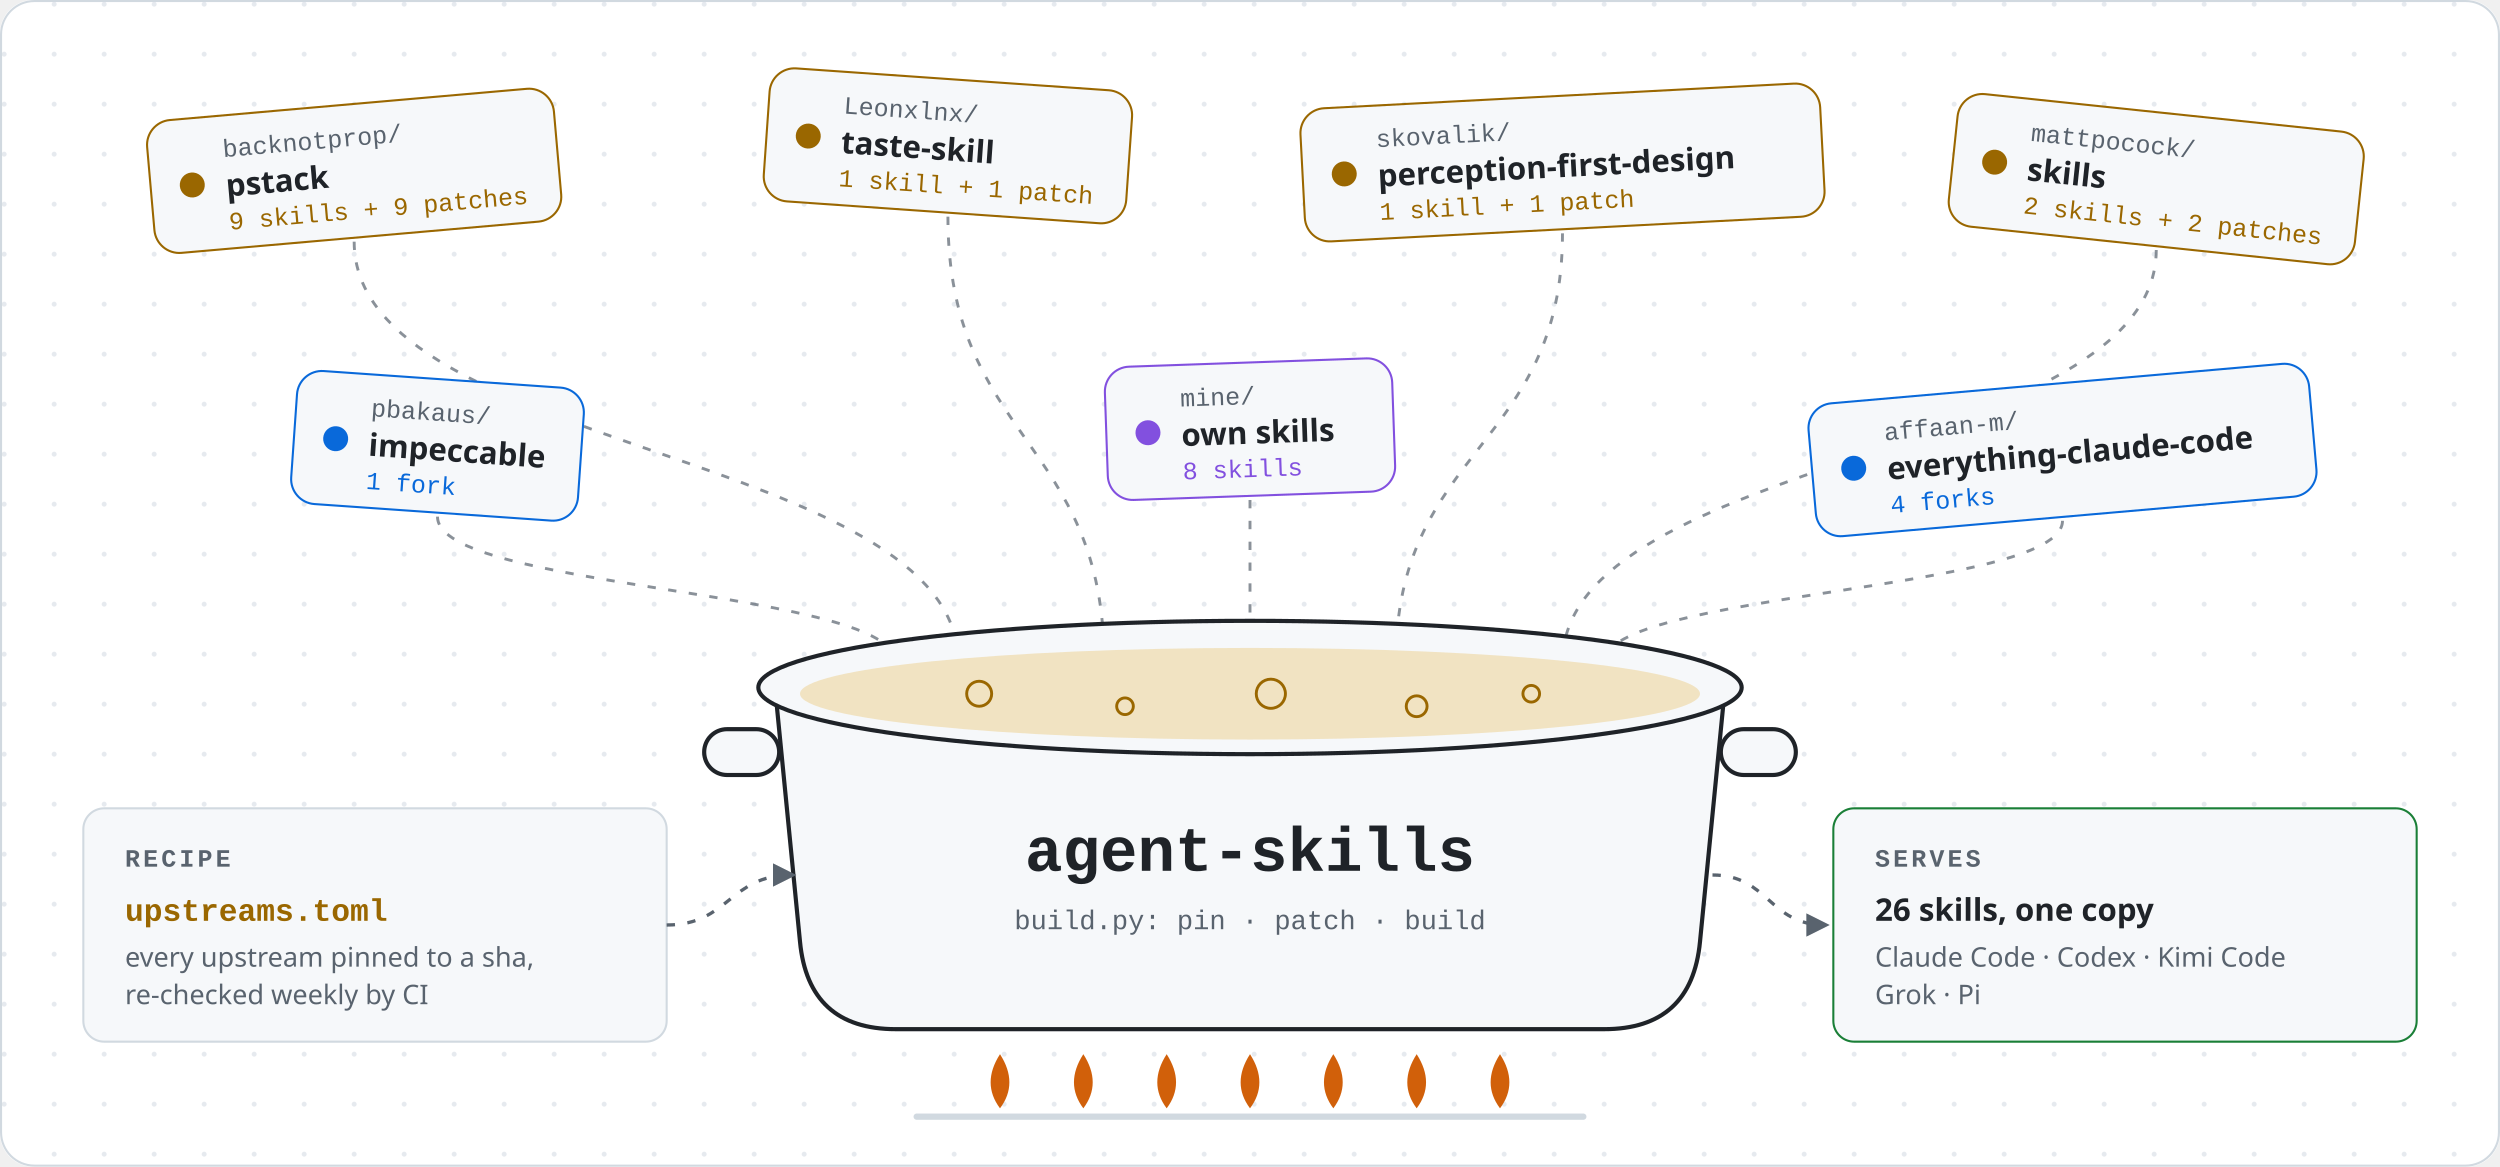
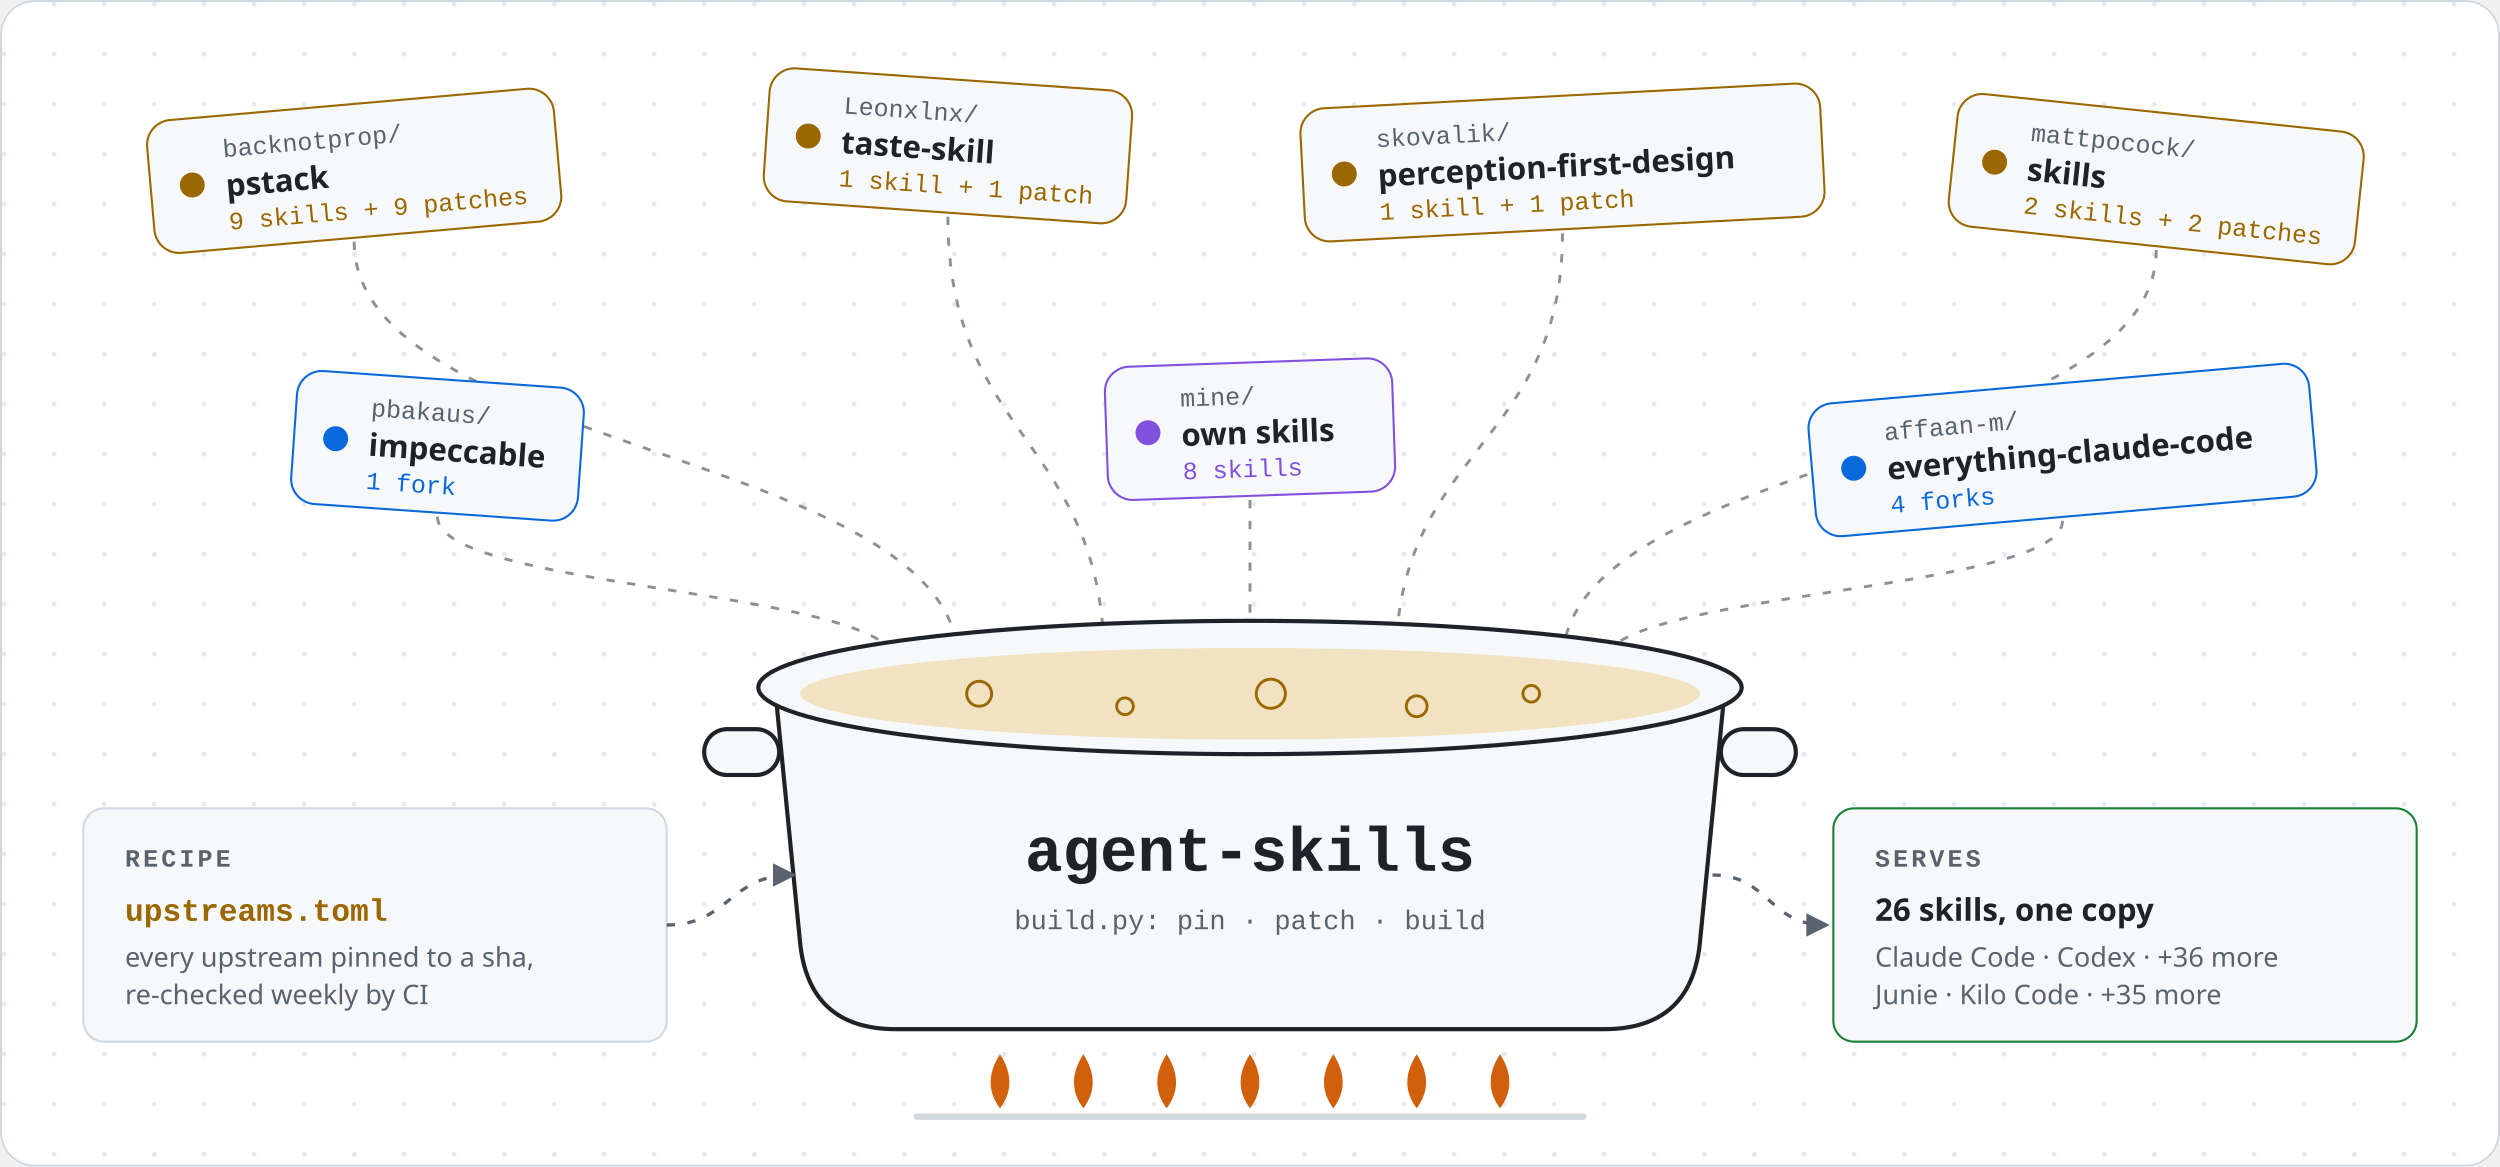
<svg xmlns="http://www.w3.org/2000/svg" width="1200" height="560" viewBox="0 0 1200 560" role="img" aria-labelledby="t">
  <style>
  .sans { font-family: -apple-system, BlinkMacSystemFont, 'Segoe UI', 'Noto Sans', Helvetica, Arial, sans-serif; }
  .mono { font-family: ui-monospace, SFMono-Regular, 'SF Mono', Menlo, Consolas, 'Liberation Mono', monospace; }
  .flow { stroke-dasharray: 4 6; animation: flow 1.2s linear infinite; }
  @keyframes flow { to { stroke-dashoffset: -20; } }
  .bob { animation: bob 3.2s ease-in-out infinite; } @keyframes bob { 50% { transform: translateY(6px); } }  .bubble { transform-box: fill-box; transform-origin: center; animation: pop 2.5s ease-in-out infinite; } @keyframes pop { 50% { transform: scale(1.35); } } .flame { transform-box: fill-box; transform-origin: bottom; animation: flick 0.9s ease-in-out infinite alternate; } @keyframes flick { to { transform: scaleY(0.75); } }
  @media (prefers-reduced-motion: reduce) { * { animation: none !important; transform: none !important; } }
</style>
  <defs>
    <pattern id="dots" width="24" height="24" patternUnits="userSpaceOnUse">
      <circle cx="2" cy="2" r="1.2" fill="#e6eaef" />
    </pattern>
    <marker id="arrow" viewBox="0 0 10 10" refX="8" refY="5" markerWidth="7" markerHeight="7" orient="auto-start-reverse">
      <path d="M0,0 L10,5 L0,10 z" fill="#59636e" />
    </marker>
  </defs>
  <rect width="1200" height="560" rx="16" fill="#ffffff" />
  <rect width="1200" height="560" rx="16" fill="url(#dots)" />
  <rect x="0.5" y="0.5" width="1199" height="559" rx="16" fill="none" stroke="#d1d9e0" />
  <path class="flow" d="M170,116 C170,217.0 460,217.0 460,318" fill="none" stroke="#59636e" stroke-width="1.4" opacity="0.7" />
  <path class="flow" d="M455,104 C455,211.0 530,211.0 530,318" fill="none" stroke="#59636e" stroke-width="1.4" opacity="0.7" />
  <path class="flow" d="M750,112 C750,215.0 670,215.0 670,318" fill="none" stroke="#59636e" stroke-width="1.4" opacity="0.7" />
  <path class="flow" d="M1035,120 C1035,219.0 750,219.0 750,318" fill="none" stroke="#59636e" stroke-width="1.4" opacity="0.7" />
  <path class="flow" d="M210,248 C210,283.0 430,283.0 430,318" fill="none" stroke="#59636e" stroke-width="1.4" opacity="0.7" />
  <path class="flow" d="M990,250 C990,284.0 770,284.0 770,318" fill="none" stroke="#59636e" stroke-width="1.4" opacity="0.7" />
  <path class="flow" d="M600,240 C600,279.0 600,279.0 600,318" fill="none" stroke="#59636e" stroke-width="1.4" opacity="0.7" />
  <g transform="translate(170,82) rotate(-5)">
    <g class="bob" style="animation-delay:0.0s">
      <rect x="-98.0" y="-32" width="196.0" height="64" rx="12" fill="#f6f8fa" stroke="#9a6700" />
      <circle cx="-78.0" cy="0" r="6" fill="#9a6700" />
      <text x="-62.0" y="-12" class="mono" font-size="12" font-weight="400" fill="#59636e" text-anchor="start">backnotprop/</text>
      <text x="-62.0" y="7" class="sans" font-size="15" font-weight="700" fill="#1f2328" text-anchor="start">pstack</text>
      <text x="-62.0" y="23" class="mono" font-size="12" font-weight="400" fill="#9a6700" text-anchor="start">9 skills + 9 patches</text>
    </g>
  </g>
  <g transform="translate(455,70) rotate(4)">
    <g class="bob" style="animation-delay:0.4s">
      <rect x="-87.2" y="-32" width="174.4" height="64" rx="12" fill="#f6f8fa" stroke="#9a6700" />
      <circle cx="-67.2" cy="0" r="6" fill="#9a6700" />
      <text x="-51.2" y="-12" class="mono" font-size="12" font-weight="400" fill="#59636e" text-anchor="start">Leonxlnx/</text>
      <text x="-51.2" y="7" class="sans" font-size="15" font-weight="700" fill="#1f2328" text-anchor="start">taste-skill</text>
      <text x="-51.2" y="23" class="mono" font-size="12" font-weight="400" fill="#9a6700" text-anchor="start">1 skill + 1 patch</text>
    </g>
  </g>
  <g transform="translate(750,78) rotate(-3)">
    <g class="bob" style="animation-delay:0.8s">
      <rect x="-124.9" y="-32" width="249.8" height="64" rx="12" fill="#f6f8fa" stroke="#9a6700" />
      <circle cx="-104.9" cy="0" r="6" fill="#9a6700" />
      <text x="-88.9" y="-12" class="mono" font-size="12" font-weight="400" fill="#59636e" text-anchor="start">skovalik/</text>
      <text x="-88.9" y="7" class="sans" font-size="15" font-weight="700" fill="#1f2328" text-anchor="start">perception-first-design</text>
      <text x="-88.9" y="23" class="mono" font-size="12" font-weight="400" fill="#9a6700" text-anchor="start">1 skill + 1 patch</text>
    </g>
  </g>
  <g transform="translate(1035,86) rotate(6)">
    <g class="bob" style="animation-delay:1.2s">
      <rect x="-98.0" y="-32" width="196.0" height="64" rx="12" fill="#f6f8fa" stroke="#9a6700" />
      <circle cx="-78.0" cy="0" r="6" fill="#9a6700" />
      <text x="-62.0" y="-12" class="mono" font-size="12" font-weight="400" fill="#59636e" text-anchor="start">mattpocock/</text>
      <text x="-62.0" y="7" class="sans" font-size="15" font-weight="700" fill="#1f2328" text-anchor="start">skills</text>
      <text x="-62.0" y="23" class="mono" font-size="12" font-weight="400" fill="#9a6700" text-anchor="start">2 skills + 2 patches</text>
    </g>
  </g>
  <g transform="translate(210,214) rotate(4)">
    <g class="bob" style="animation-delay:1.6s">
      <rect x="-69.0" y="-32" width="138.0" height="64" rx="12" fill="#f6f8fa" stroke="#0969da" />
      <circle cx="-49.0" cy="0" r="6" fill="#0969da" />
      <text x="-33.0" y="-12" class="mono" font-size="12" font-weight="400" fill="#59636e" text-anchor="start">pbakaus/</text>
      <text x="-33.0" y="7" class="sans" font-size="15" font-weight="700" fill="#1f2328" text-anchor="start">impeccable</text>
      <text x="-33.0" y="23" class="mono" font-size="12" font-weight="400" fill="#0969da" text-anchor="start">1 fork</text>
    </g>
  </g>
  <g transform="translate(990,216) rotate(-5)">
    <g class="bob" style="animation-delay:2.0s">
      <rect x="-120.6" y="-32" width="241.2" height="64" rx="12" fill="#f6f8fa" stroke="#0969da" />
      <circle cx="-100.6" cy="0" r="6" fill="#0969da" />
      <text x="-84.6" y="-12" class="mono" font-size="12" font-weight="400" fill="#59636e" text-anchor="start">affaan-m/</text>
      <text x="-84.6" y="7" class="sans" font-size="15" font-weight="700" fill="#1f2328" text-anchor="start">everything-claude-code</text>
      <text x="-84.6" y="23" class="mono" font-size="12" font-weight="400" fill="#0969da" text-anchor="start">4 forks</text>
    </g>
  </g>
  <g transform="translate(600,206) rotate(-2)">
    <g class="bob" style="animation-delay:2.4s">
      <rect x="-69.0" y="-32" width="138.0" height="64" rx="12" fill="#f6f8fa" stroke="#8250df" />
      <circle cx="-49.0" cy="0" r="6" fill="#8250df" />
      <text x="-33.0" y="-12" class="mono" font-size="12" font-weight="400" fill="#59636e" text-anchor="start">mine/</text>
      <text x="-33.0" y="7" class="sans" font-size="15" font-weight="700" fill="#1f2328" text-anchor="start">own skills</text>
      <text x="-33.0" y="23" class="mono" font-size="12" font-weight="400" fill="#8250df" text-anchor="start">8 skills</text>
    </g>
  </g>
  <path d="M372,330 L384,452 Q388,494 430,494 L770,494 Q812,494 816,452 L828,330 Z" fill="#f6f8fa" stroke="#1f2328" stroke-width="2" />
  <rect x="338" y="350" width="36" height="22" rx="11" fill="#f6f8fa" stroke="#1f2328" stroke-width="2" />
  <rect x="826" y="350" width="36" height="22" rx="11" fill="#f6f8fa" stroke="#1f2328" stroke-width="2" />
  <ellipse cx="600" cy="330" rx="236" ry="32" fill="#f6f8fa" stroke="#1f2328" stroke-width="2" />
  <ellipse cx="600" cy="333" rx="216" ry="22" fill="#f1e3c2" />
  <circle class="bubble" style="animation-delay:0.0s" cx="470" cy="333" r="6" fill="none" stroke="#9a6700" stroke-width="1.4" />
  <circle class="bubble" style="animation-delay:0.5s" cx="540" cy="339" r="4" fill="none" stroke="#9a6700" stroke-width="1.4" />
  <circle class="bubble" style="animation-delay:1.0s" cx="610" cy="333" r="7" fill="none" stroke="#9a6700" stroke-width="1.4" />
  <circle class="bubble" style="animation-delay:1.5s" cx="680" cy="339" r="5" fill="none" stroke="#9a6700" stroke-width="1.4" />
  <circle class="bubble" style="animation-delay:2.0s" cx="735" cy="333" r="4" fill="none" stroke="#9a6700" stroke-width="1.4" />
  <text x="600" y="418" class="mono" font-size="30" font-weight="700" fill="#1f2328" text-anchor="middle">agent-skills</text>
  <text x="600" y="446" class="mono" font-size="13" font-weight="400" fill="#59636e" text-anchor="middle">build.py: pin · patch · build</text>
  <path class="flame" style="animation-delay:0.0s" d="M480,532 q-9,-12 0,-26 q9,14 0,26 z" fill="#d1600a" />
  <path class="flame" style="animation-delay:0.15s" d="M520,532 q-9,-12 0,-26 q9,14 0,26 z" fill="#d1600a" />
  <path class="flame" style="animation-delay:0.3s" d="M560,532 q-9,-12 0,-26 q9,14 0,26 z" fill="#d1600a" />
  <path class="flame" style="animation-delay:0.45s" d="M600,532 q-9,-12 0,-26 q9,14 0,26 z" fill="#d1600a" />
  <path class="flame" style="animation-delay:0.6s" d="M640,532 q-9,-12 0,-26 q9,14 0,26 z" fill="#d1600a" />
  <path class="flame" style="animation-delay:0.75s" d="M680,532 q-9,-12 0,-26 q9,14 0,26 z" fill="#d1600a" />
  <path class="flame" style="animation-delay:0.9s" d="M720,532 q-9,-12 0,-26 q9,14 0,26 z" fill="#d1600a" />
  <line x1="440" y1="536" x2="760" y2="536" stroke="#d1d9e0" stroke-width="3" stroke-linecap="round" />
  <rect x="40" y="388" width="280" height="112" rx="10" fill="#f6f8fa" stroke="#d1d9e0" />
  <text x="60" y="416" class="mono" font-size="12" font-weight="600" fill="#59636e" text-anchor="start" letter-spacing="1.5">RECIPE</text>
  <text x="60" y="442" class="mono" font-size="15" font-weight="700" fill="#9a6700" text-anchor="start">upstreams.toml</text>
  <text x="60" y="464" class="sans" font-size="13" font-weight="400" fill="#59636e" text-anchor="start">every upstream pinned to a sha,</text>
  <text x="60" y="482" class="sans" font-size="13" font-weight="400" fill="#59636e" text-anchor="start">re-checked weekly by CI</text>
  <rect x="880" y="388" width="280" height="112" rx="10" fill="#f6f8fa" stroke="#1a7f37" />
  <text x="900" y="416" class="mono" font-size="12" font-weight="600" fill="#59636e" text-anchor="start" letter-spacing="1.5">SERVES</text>
  <text x="900" y="442" class="sans" font-size="15" font-weight="700" fill="#1f2328" text-anchor="start">26 skills, one copy</text>
-   <text x="900" y="464" class="sans" font-size="13" font-weight="400" fill="#59636e" text-anchor="start">Claude Code · Codex · Kimi Code</text>
-   <text x="900" y="482" class="sans" font-size="13" font-weight="400" fill="#59636e" text-anchor="start">Grok · Pi</text>
+   <text x="900" y="464" class="sans" font-size="13" font-weight="400" fill="#59636e" text-anchor="start">Claude Code · Codex · +36 more</text>
+   <text x="900" y="482" class="sans" font-size="13" font-weight="400" fill="#59636e" text-anchor="start">Junie · Kilo Code · +35 more</text>
  <path class="flow" d="M320,444 C350.0,444 350.0,420 380,420" fill="none" stroke="#59636e" stroke-width="1.6" marker-end="url(#arrow)" />
  <path class="flow" d="M822,420 C849.0,420 849.0,444 876,444" fill="none" stroke="#59636e" stroke-width="1.6" marker-end="url(#arrow)" />
</svg>
